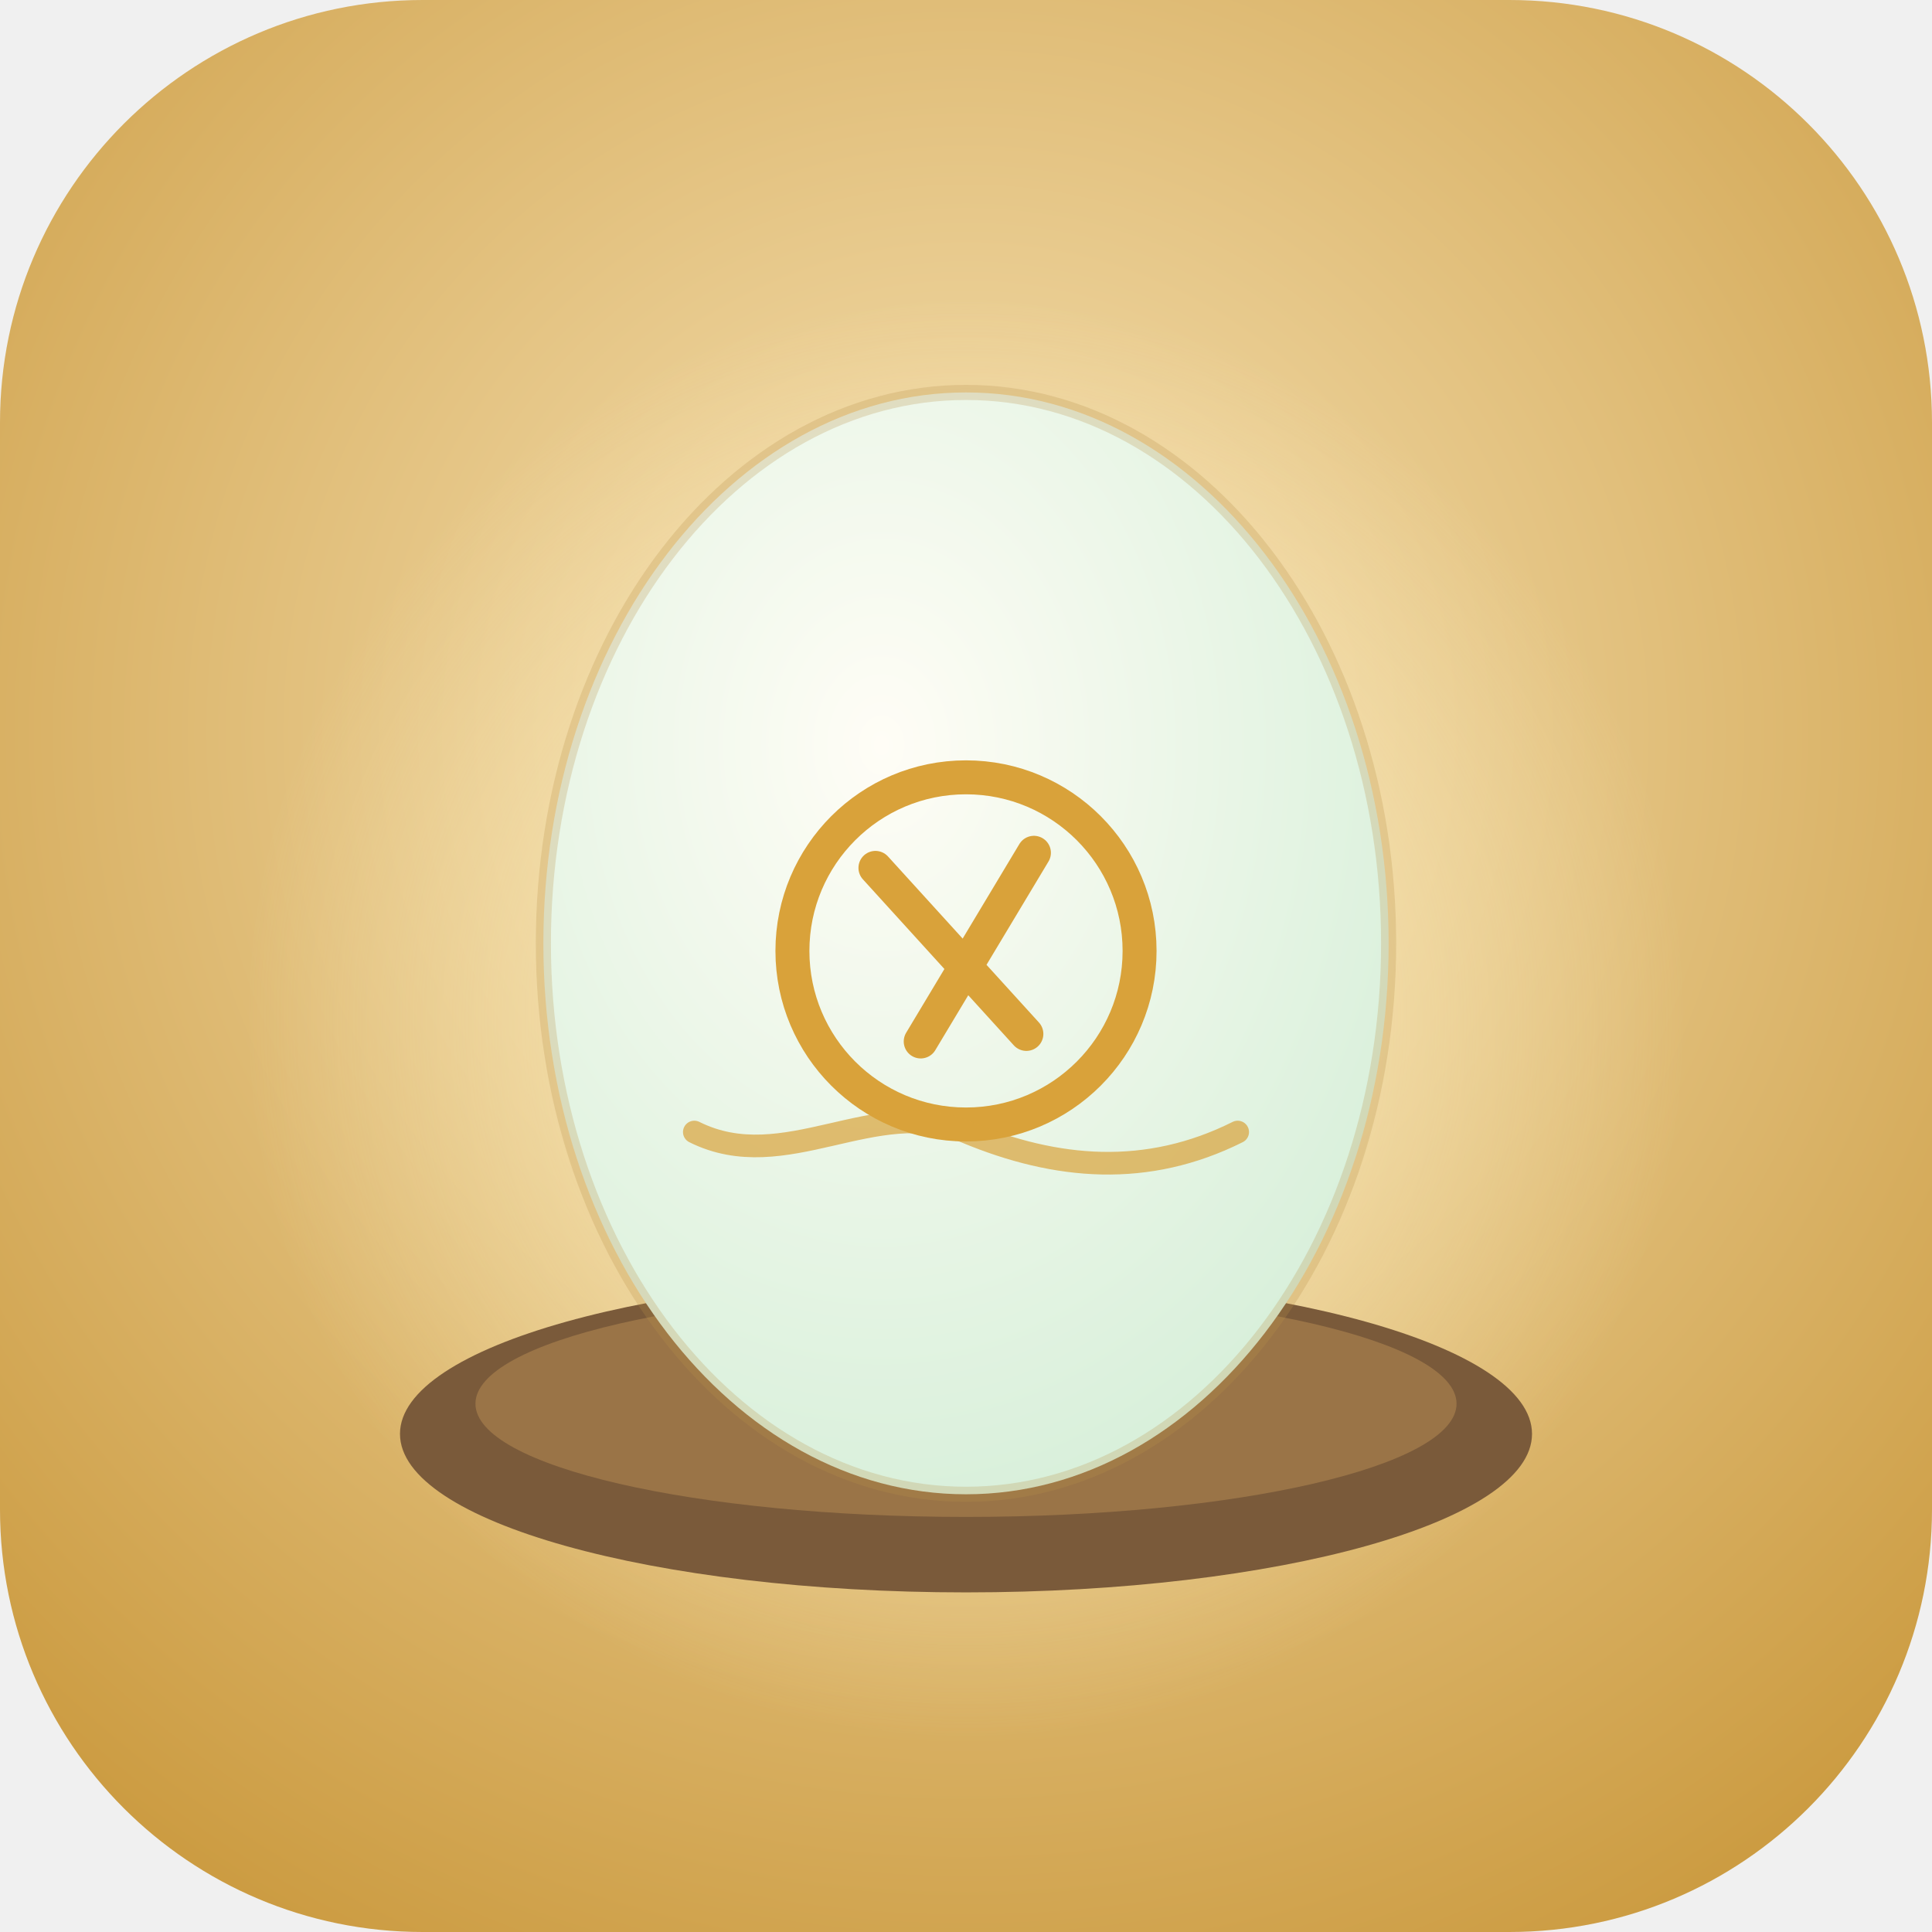
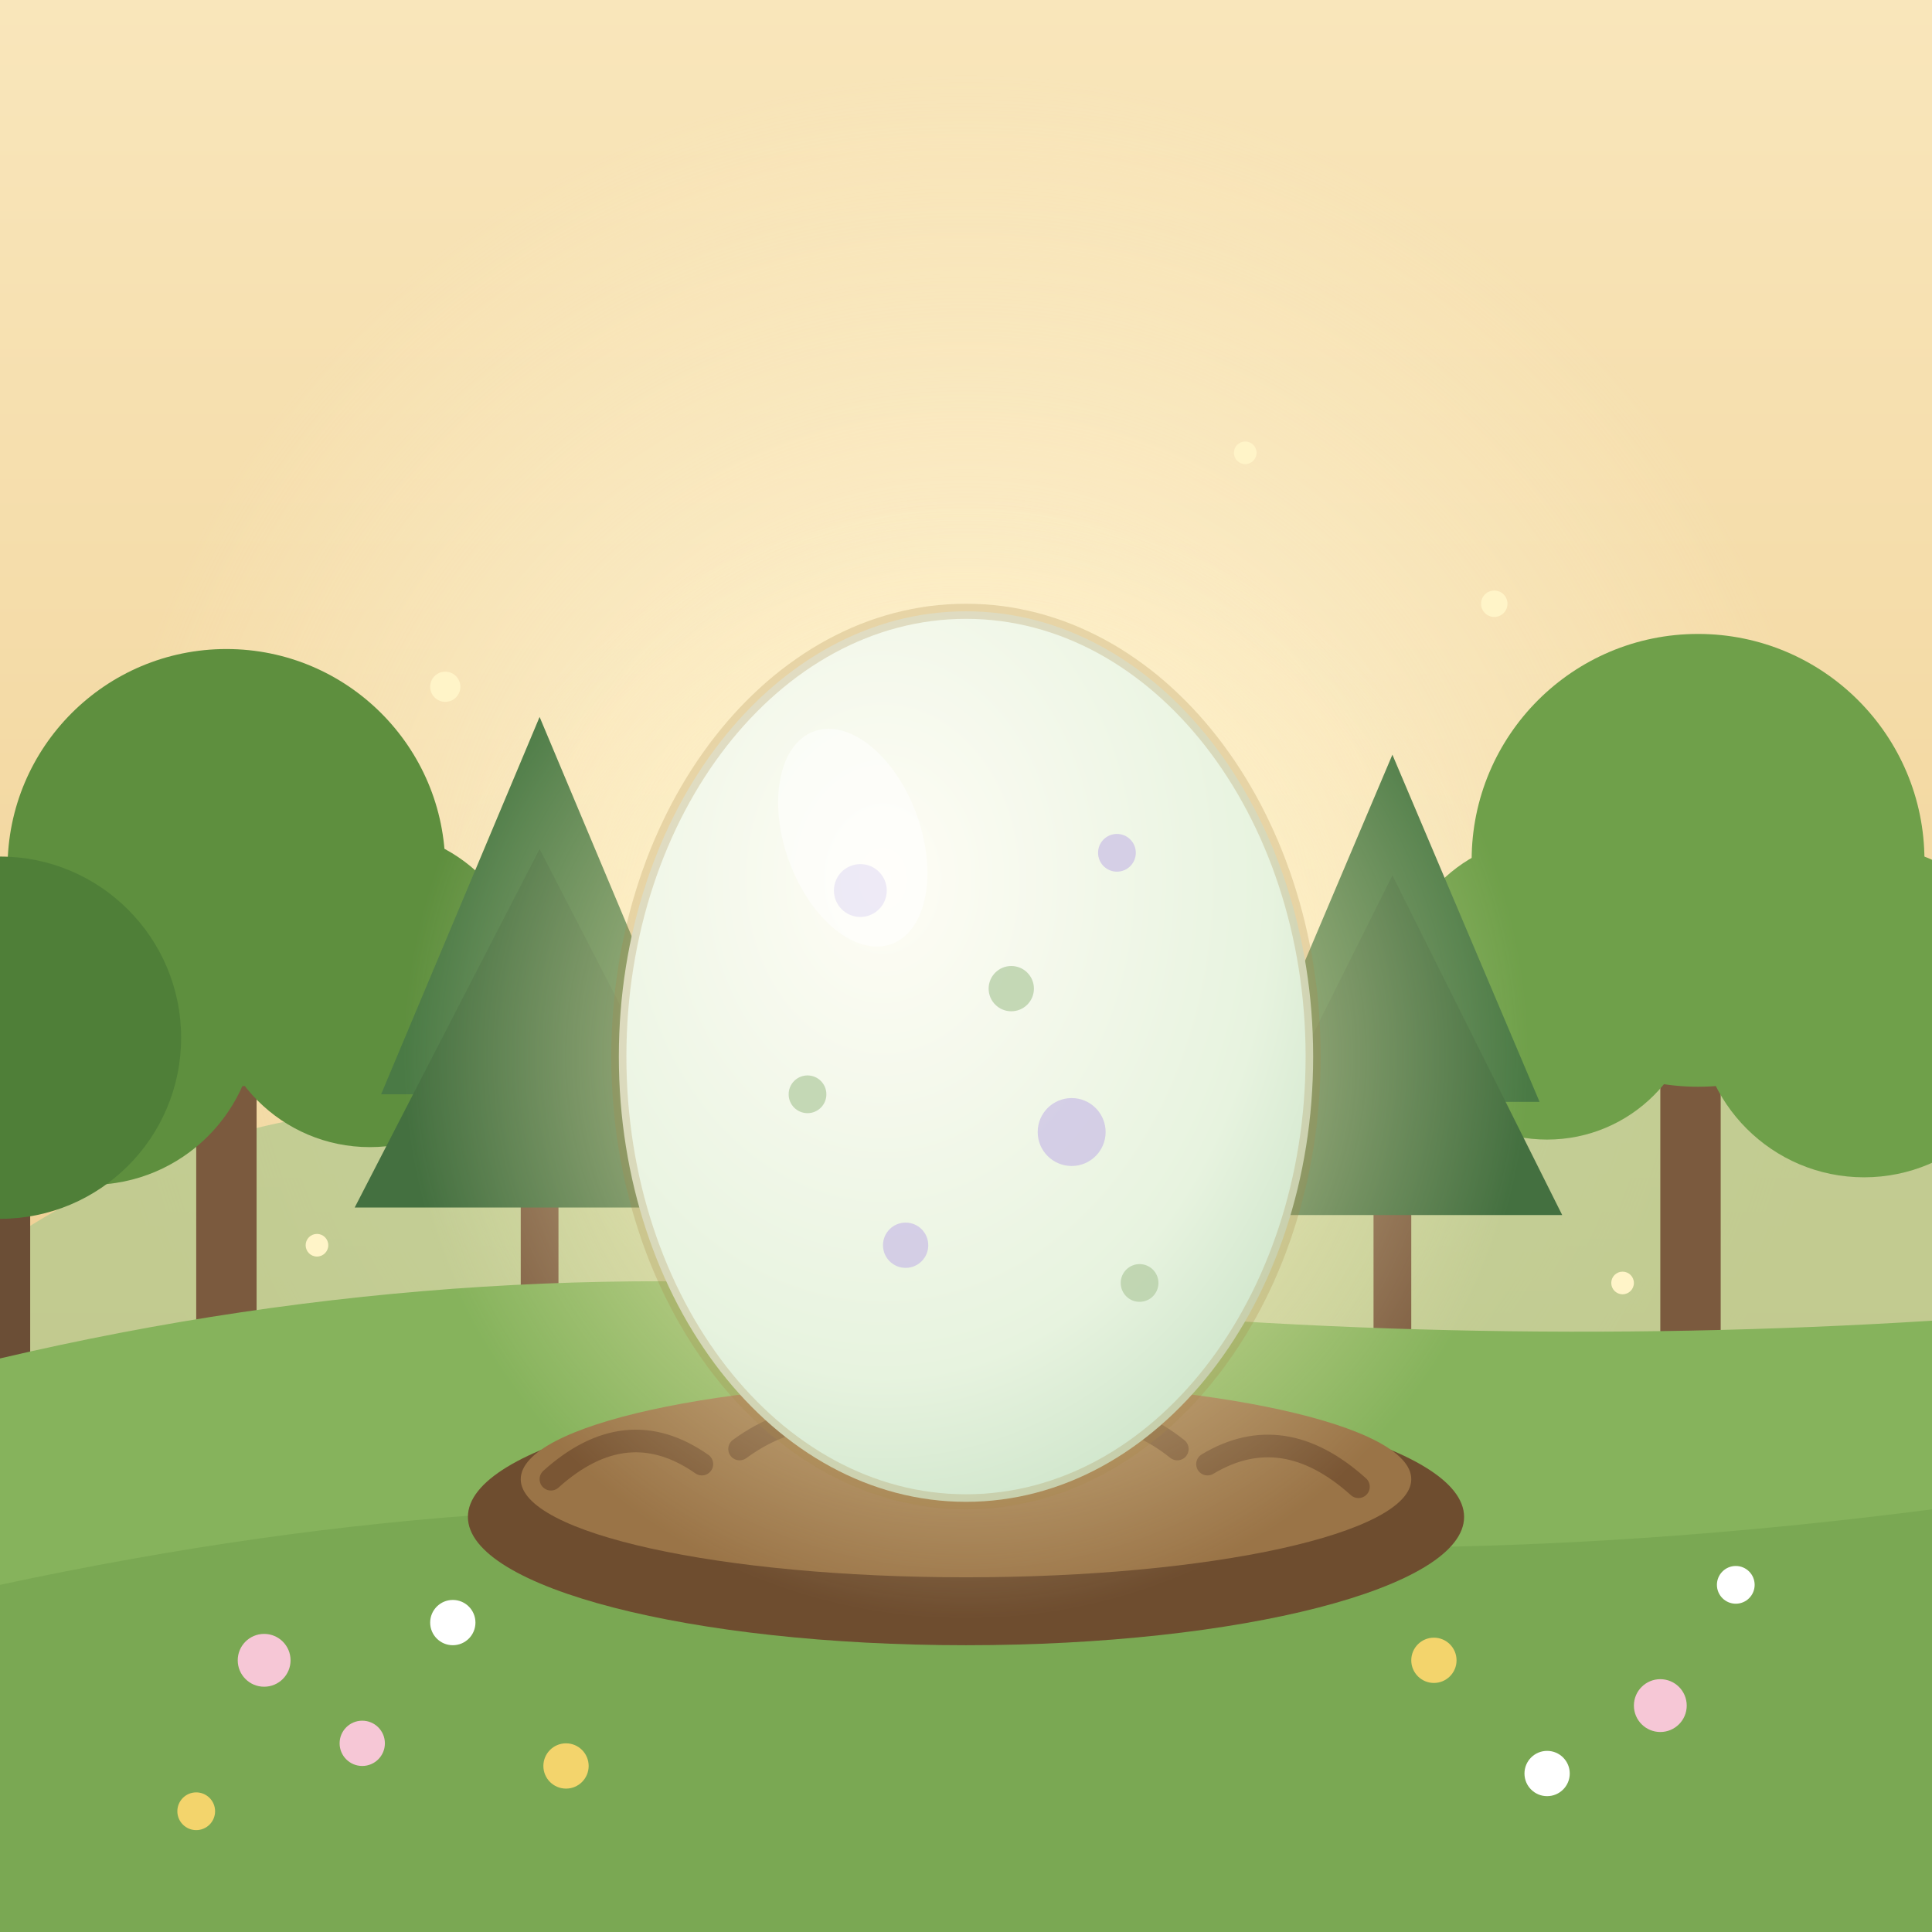
<svg xmlns="http://www.w3.org/2000/svg" viewBox="0 0 512 512">
  <defs>
-     <radialGradient id="bg" cx="50%" cy="38%" r="75%">
-       <stop offset="0" stop-color="#f7e3b6" />
-       <stop offset="1" stop-color="#c9973a" />
+     <linearGradient id="sky" x1="0" y1="0" x2="0" y2="1">
+       <stop offset="0" stop-color="#f9e6bb" />
+       <stop offset="0.6" stop-color="#f1d49a" />
+       <stop offset="1" stop-color="#e2bd7c" />
+     </linearGradient>
+     <radialGradient id="sun" cx="50%" cy="50%" r="50%">
+       <stop offset="0" stop-color="#fff6d8" stop-opacity="1" />
+       <stop offset="1" stop-color="#fff6d8" stop-opacity="0" />
    </radialGradient>
-     <radialGradient id="egg" cx="40%" cy="32%" r="75%">
+     <radialGradient id="egg" cx="38%" cy="30%" r="80%">
      <stop offset="0" stop-color="#fffdf6" />
-       <stop offset="1" stop-color="#d6efd9" />
+       <stop offset="0.7" stop-color="#e7f3df" />
+       <stop offset="1" stop-color="#c9e2c6" />
    </radialGradient>
-     <radialGradient id="glow">
-       <stop offset="0" stop-color="#fff3c8" stop-opacity="0.9" />
-       <stop offset="1" stop-color="#fff3c8" stop-opacity="0" />
+     <radialGradient id="glow" cx="50%" cy="50%" r="50%">
+       <stop offset="0" stop-color="#fff1c2" stop-opacity="0.95" />
+       <stop offset="1" stop-color="#fff1c2" stop-opacity="0" />
    </radialGradient>
  </defs>
-   <rect width="512" height="512" rx="112" fill="url(#bg)" />
-   <circle cx="256" cy="270" r="190" fill="url(#glow)" />
-   <ellipse cx="256" cy="380" rx="150" ry="42" fill="#7a5a3a" />
-   <ellipse cx="256" cy="372" rx="130" ry="30" fill="#9a7447" />
-   <ellipse cx="256" cy="250" rx="112" ry="146" fill="url(#egg)" stroke="#b8904a" stroke-opacity="0.25" stroke-width="4" />
-   <g fill="none" stroke="#d9a23a" stroke-width="9" stroke-linecap="round">
-     <circle cx="256" cy="252" r="46" />
-     <path d="M232 230l40 44M274 226l-30 50" />
+   <rect width="512" height="512" fill="url(#sky)" />
+   <circle cx="256" cy="250" r="230" fill="url(#sun)" />
+   <path d="M0 330 Q90 270 180 310 T360 300 T512 290 V512 H0z" fill="#b7c98f" opacity="0.8" />
+   <g fill="#5e8f3e">
+     <rect x="52" y="250" width="16" height="120" fill="#7b5a3e" />
+     <circle cx="60" cy="230" r="58" />
+     <circle cx="24" cy="270" r="44" />
+     <circle cx="98" cy="262" r="42" />
  </g>
-   <path d="M184 300c24 12 48-10 72 0s48 12 72 0" fill="none" stroke="#d9a23a" stroke-width="6" stroke-linecap="round" opacity="0.7" />
+   <g fill="#4f7f38">
+     <rect x="-6" y="290" width="14" height="90" fill="#6b4e36" />
+     <circle cx="0" cy="275" r="48" />
+   </g>
+   <g>
+     <rect x="138" y="300" width="10" height="60" fill="#7b5a3e" />
+     <path d="M143 190 L185 290 H101z" fill="#4a7a45" />
+     <path d="M143 225 L192 320 H94z" fill="#447040" />
+   </g>
+   <g fill="#6fa04a">
+     <rect x="440" y="250" width="16" height="120" fill="#7b5a3e" />
+     <circle cx="450" cy="228" r="60" />
+     <circle cx="494" cy="268" r="44" />
+     <circle cx="410" cy="262" r="40" />
+   </g>
+   <g>
+     <rect x="364" y="300" width="10" height="60" fill="#7b5a3e" />
+     <path d="M369 200 L408 292 H330z" fill="#4a7a45" />
+     <path d="M369 232 L414 322 H324z" fill="#447040" />
+   </g>
+   <path d="M0 360 Q128 330 256 344 T512 350 V512 H0z" fill="#86b35c" />
+   <path d="M0 420 Q140 390 256 404 T512 400 V512 H0z" fill="#7aa853" />
+   <g fill="#f6c7d6">
+     <circle cx="70" cy="440" r="7" />
+     <circle cx="96" cy="462" r="6" />
+     <circle cx="440" cy="452" r="7" />
+   </g>
+   <g fill="#fff">
+     <circle cx="120" cy="430" r="6" />
+     <circle cx="410" cy="470" r="6" />
+     <circle cx="460" cy="420" r="5" />
+   </g>
+   <g fill="#f3d46c">
+     <circle cx="150" cy="468" r="6" />
+     <circle cx="380" cy="440" r="6" />
+     <circle cx="52" cy="480" r="5" />
+   </g>
+   <g fill="#fff4c8">
+     <circle cx="118" cy="182" r="4" />
+     <circle cx="396" cy="160" r="3.5" />
+     <circle cx="430" cy="340" r="3" />
+     <circle cx="84" cy="330" r="3" />
+     <circle cx="330" cy="120" r="3" />
+   </g>
+   <ellipse cx="256" cy="402" rx="132" ry="34" fill="#6e4d2f" />
+   <ellipse cx="256" cy="392" rx="118" ry="26" fill="#9a7447" />
+   <path d="M146 392 q20 -18 40 -4 M196 384 q22 -16 44 0 M270 382 q22 -14 42 2 M320 388 q20 -12 40 6" stroke="#7a5634" stroke-width="6" fill="none" stroke-linecap="round" />
+   <circle cx="256" cy="280" r="150" fill="url(#glow)" />
+   <ellipse cx="256" cy="280" rx="92" ry="118" fill="url(#egg)" stroke="#a88a4a" stroke-opacity="0.25" stroke-width="4" />
+   <g fill="#c9bde6" opacity="0.7">
+     <circle cx="228" cy="236" r="7" />
+     <circle cx="284" cy="300" r="9" />
+     <circle cx="240" cy="330" r="6" />
+     <circle cx="296" cy="226" r="5" />
+   </g>
+   <g fill="#b8cfa8" opacity="0.8">
+     <circle cx="268" cy="262" r="6" />
+     <circle cx="214" cy="290" r="5" />
+     <circle cx="302" cy="340" r="5" />
+   </g>
+   <ellipse cx="226" cy="222" rx="18" ry="30" fill="#fff" opacity="0.55" transform="rotate(-20 226 222)" />
</svg>
